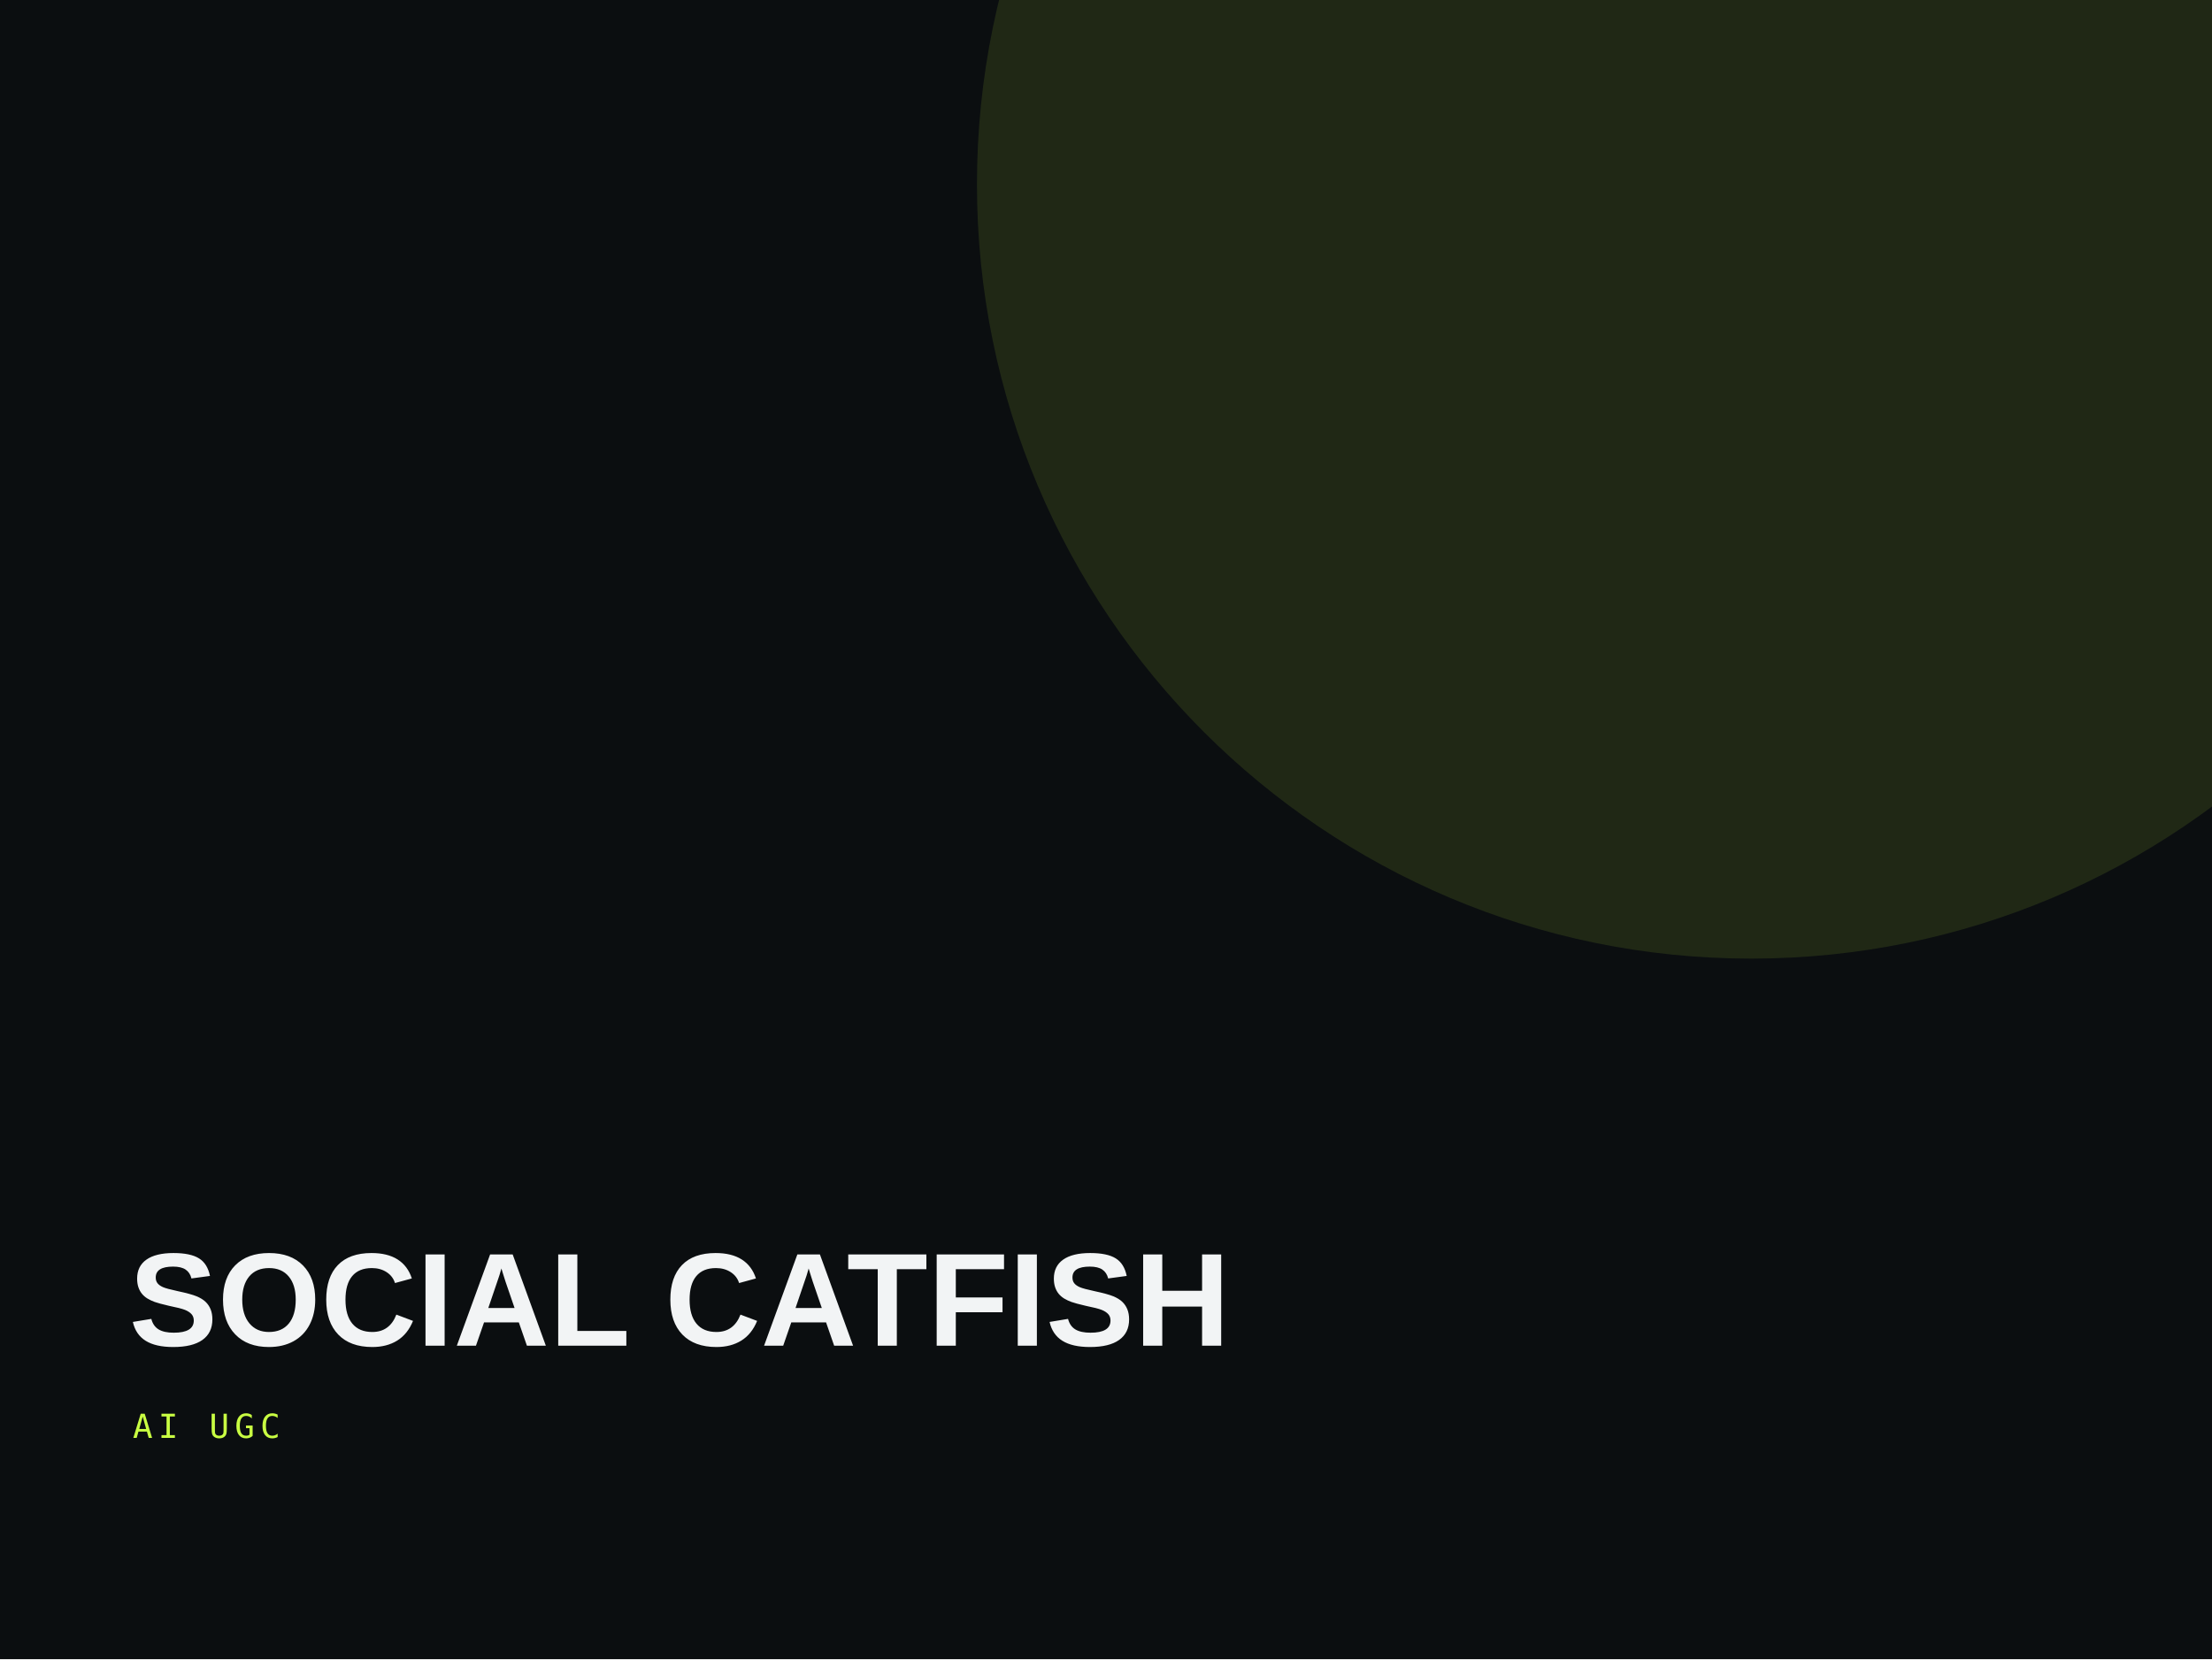
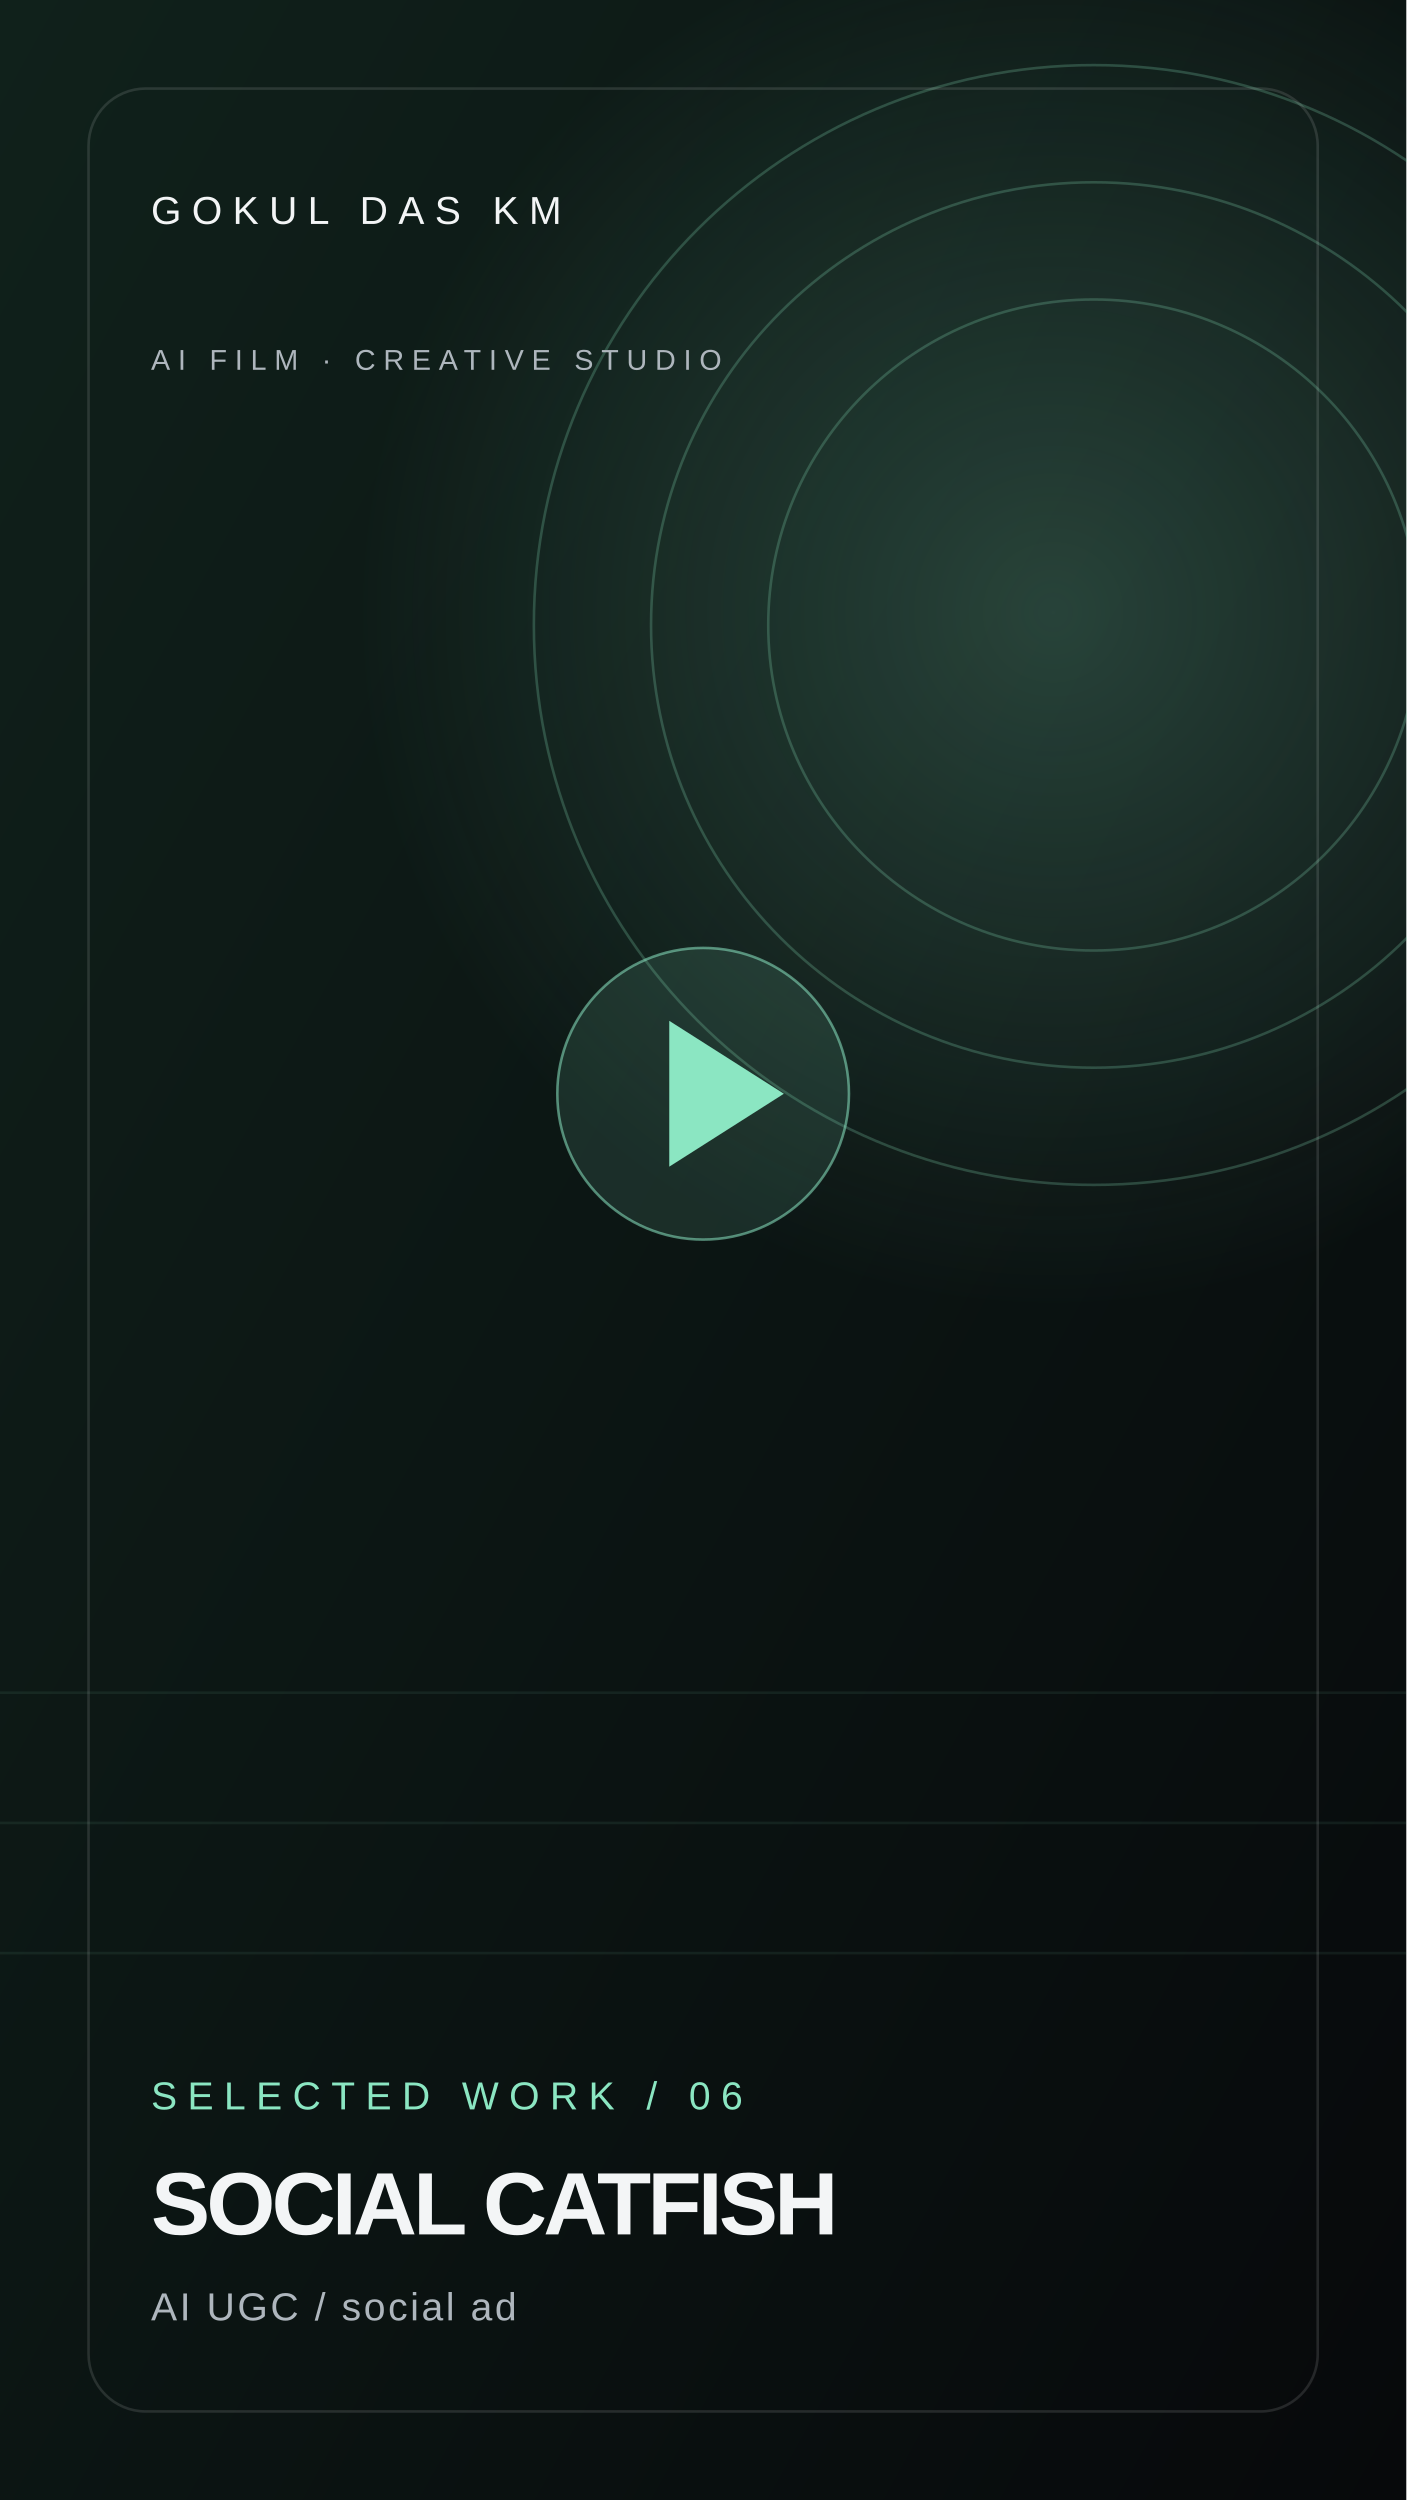
- <svg xmlns="http://www.w3.org/2000/svg" viewBox="0 0 1200 900">
-   <rect width="1200" height="900" fill="#0b0e10" />
-   <circle cx="950" cy="100" r="420" fill="#c9ff42" opacity=".11" />
-   <text x="70" y="730" fill="#f2f4f5" font-family="Arial,sans-serif" font-size="72" font-weight="800">SOCIAL CATFISH</text>
-   <text x="72" y="780" fill="#c9ff42" font-family="monospace" font-size="18" letter-spacing="3">AI UGC</text>
+ <svg xmlns="http://www.w3.org/2000/svg" width="540" height="960" viewBox="0 0 540 960">
+   <defs>
+     <linearGradient id="bg" x1="0" y1="0" x2="1" y2="1">
+       <stop offset="0" stop-color="#10211b" />
+       <stop offset="1" stop-color="#07090b" />
+     </linearGradient>
+     <radialGradient id="halo">
+       <stop offset="0" stop-color="#8be6c2" stop-opacity=".22" />
+       <stop offset="1" stop-color="#8be6c2" stop-opacity="0" />
+     </radialGradient>
+   </defs>
+   <rect width="540" height="960" fill="url(#bg)" />
+   <circle cx="405" cy="235" r="270" fill="url(#halo)" />
+   <g fill="none" stroke="#8be6c2" stroke-opacity=".23">
+     <circle cx="420" cy="240" r="125" />
+     <circle cx="420" cy="240" r="170" />
+     <circle cx="420" cy="240" r="215" />
+     <path d="M0 650H540M0 700H540M0 750H540" stroke-opacity=".08" />
+   </g>
+   <rect x="34" y="34" width="472" height="892" rx="22" fill="none" stroke="#ffffff" stroke-opacity=".12" />
+   <text x="58" y="86" fill="#f3f5f6" font-family="Arial,Helvetica,sans-serif" font-size="15" letter-spacing="4">GOKUL DAS KM</text>
+   <text x="58" y="810" fill="#8be6c2" font-family="Arial,Helvetica,sans-serif" font-size="15" letter-spacing="4">SELECTED WORK / 06</text>
+   <text x="58" y="858" fill="#f3f5f6" font-family="Arial,Helvetica,sans-serif" font-size="34" font-weight="700" letter-spacing="-1.4">SOCIAL CATFISH</text>
+   <text x="58" y="891" fill="#aeb6bd" font-family="Arial,Helvetica,sans-serif" font-size="15" letter-spacing="1">AI UGC / social ad</text>
+   <circle cx="270" cy="420" r="56" fill="#8be6c2" fill-opacity=".12" stroke="#8be6c2" stroke-opacity=".55" />
+   <path d="M257 392L257 448L301 420Z" fill="#8be6c2" />
+   <text x="58" y="142" fill="#aeb6bd" font-family="Arial,Helvetica,sans-serif" font-size="11" letter-spacing="3">AI FILM  ·  CREATIVE STUDIO</text>
</svg>
